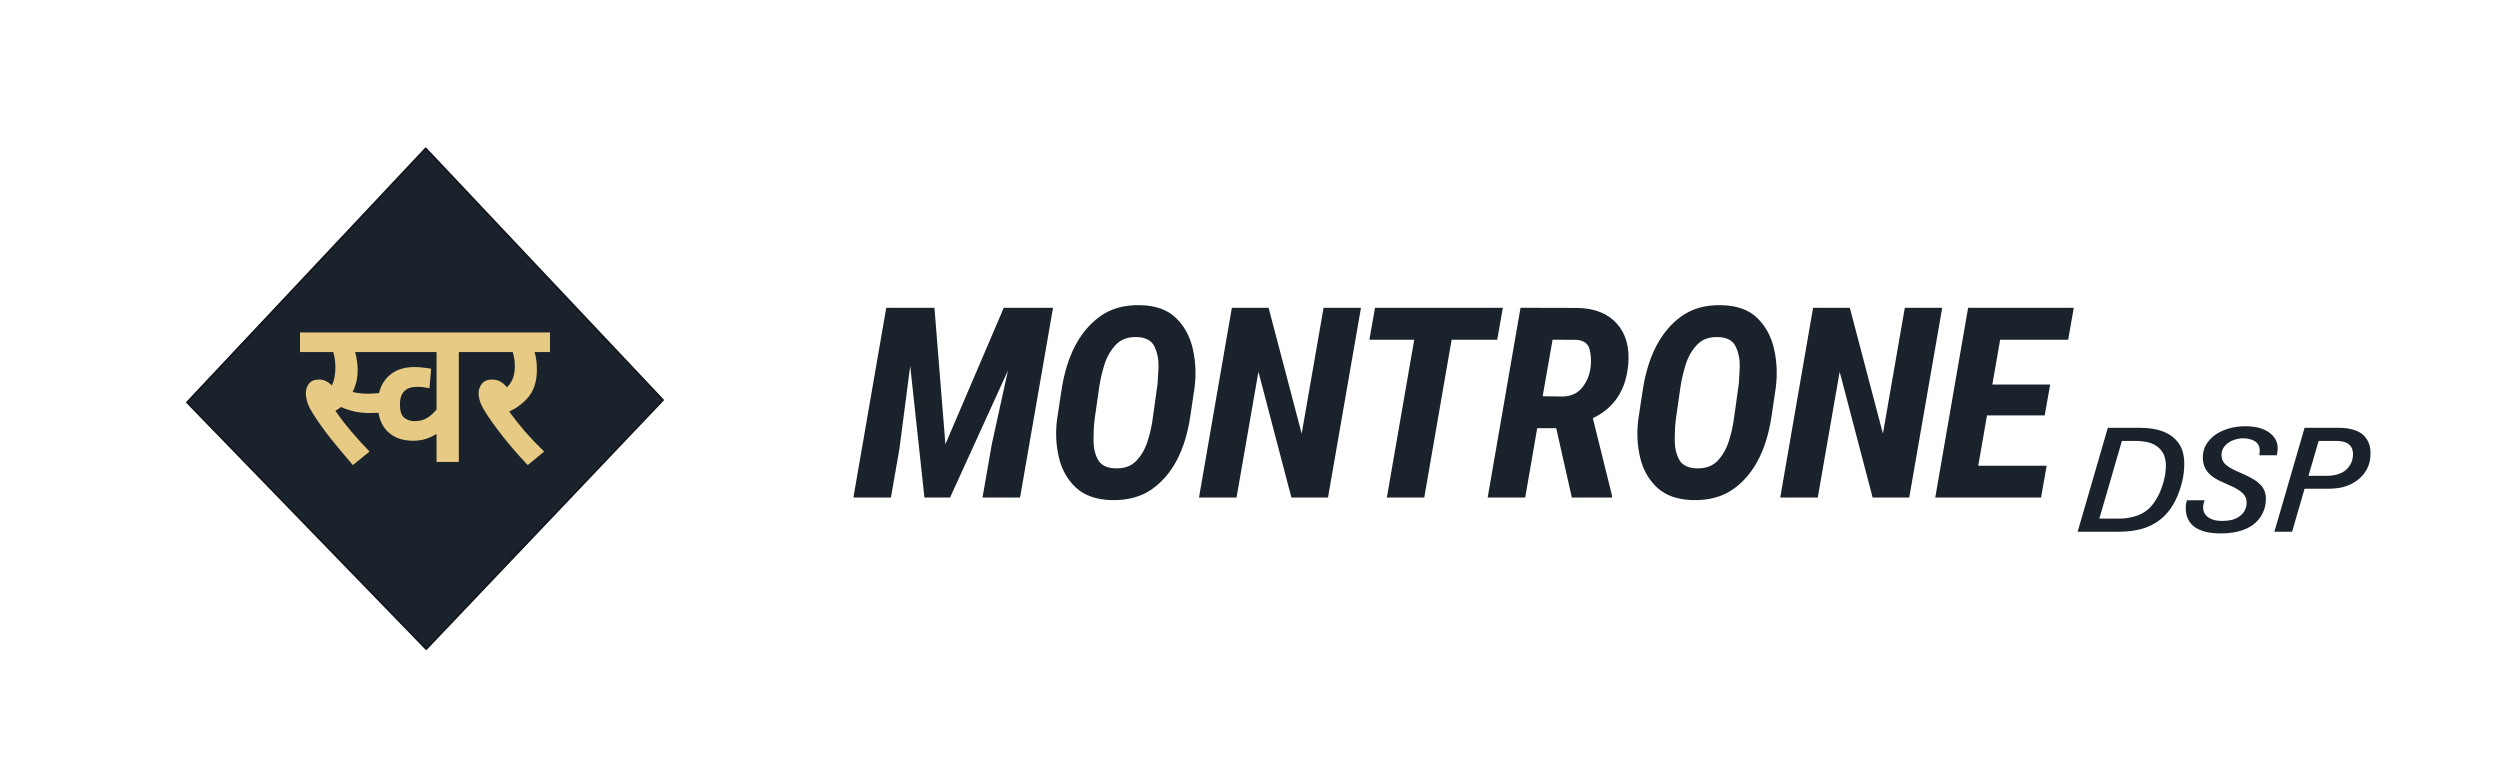
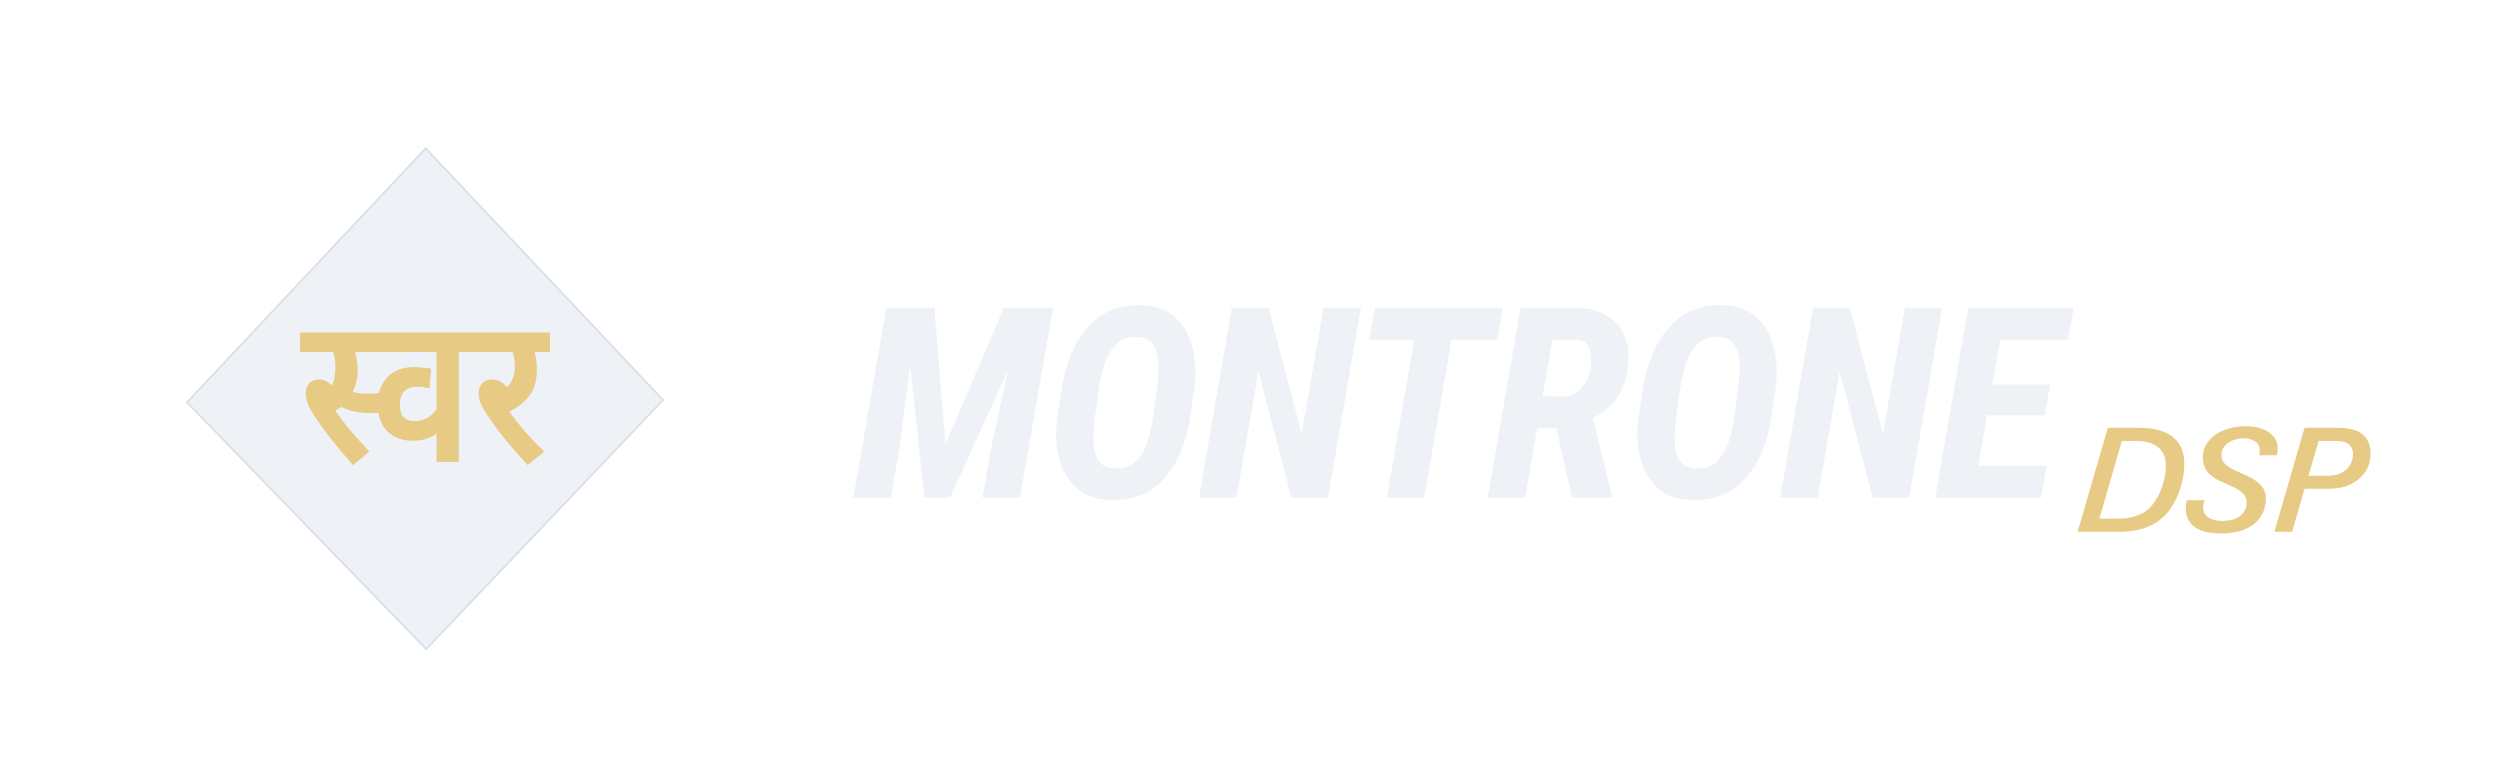
<svg xmlns="http://www.w3.org/2000/svg" viewBox="20 15 1000 310">
  <g transform="translate(60.896,45.896) scale(1.61384)">
    <g transform="translate(21,22.0488) scale(0.541601)">
-       <g transform="translate(-34.04148,336.164) scale(0.1,-0.1)" stroke="#12161c" stroke-width="8" stroke-linejoin="round">
-         <path fill="#1a222c" d="M 1435.3,1151.6 L 2519.2,2291.5 L 1433.0,3443.4 L 340.5,2280.9 Z" />
+       <g transform="translate(-34.04148,336.164) scale(0.1,-0.1)" stroke="#d8dee6" stroke-width="8" stroke-linejoin="round">
+         <path fill="#eef2f7" d="M 1435.3,1151.6 L 2519.2,2291.5 L 1433.0,3443.4 L 340.5,2280.9 Z" />
      </g>
    </g>
  </g>
  <svg x="140.01" y="147.972" width="100" height="53.038" viewBox="93.5 74.5 28.806 15.278" overflow="visible">
    <g transform="translate(-583.43 -185.59)">
      <g transform="matrix(.3 0 0 .3 421.33 203.09)">
        <g transform="matrix(.2665 0 0 .2665 836 159.8)" fill="#e7ca83">
          <path d="m157.2 201.6q7.2 0 13.5-0.6t12.3-2.1l3 27.9q-6.3 1.8-12.6 2.4-6.3 0.3-12.9 0.3-12 0-22.8-2.4-10.8-2.7-18.6-6.3-3.6 3-8.1 5.4 9.6 14.1 22.8 29.7t26.4 29.1l-24 19.5q-19.2-22.2-33-39.6-13.8-17.7-23.7-33.3-6.3-9.6-8.7-17.1t-2.4-13.8q0-7.5 4.5-13.5t14.7-6 18.3 8.7q5.1-10.8 5.1-25.8 0-12.3-3-22.5h-48v-28.2h116.4v28.2h-36.9q1.5 5.1 2.4 11.7 1.2 6.3 1.2 14.1 0 9.9-2.1 18-2.1 7.8-5.1 13.8 10.5 2.4 21.3 2.4zm155.7-60h-24v158.4h-32.1v-40.5q-6.9 4.5-15.3 7.2-8.1 2.7-18.9 2.7-22.8 0-36.6-13.5-13.8-13.8-13.8-39t14.1-39.3q14.1-14.4 38.4-14.4 6.6 0 13.2 0.9 6.6 0.6 11.1 1.5l-2.4 28.2q-3.9-0.9-8.4-1.5-4.2-0.6-9.3-0.6-24.9 0-24.9 25.5 0 13.5 6 18.9 6.3 5.1 14.7 5.1 10.5 0 18.3-4.5 7.8-4.8 13.8-12.3v-82.8h-94.5v-28.2h150.6zm99 143.4-23.7 19.5q-21-22.2-36.9-42.6t-24-33.6q-5.7-9-7.8-15.3-2.1-6.6-2.1-12.3 0-7.2 4.5-13.2 4.8-6.3 15.3-6.3 12 0 21 11.1 11.4-10.5 11.4-29.7 0-11.7-3-21h-57.6v-28.2h111.3v28.2h-22.2q1.5 4.8 2.4 11.1t0.9 14.4q0 23.1-10.8 37.5-10.8 14.1-29.1 22.8 9.6 13.2 22.8 28.8 13.5 15.3 27.6 28.8z" fill="#e7ca83" />
        </g>
      </g>
    </g>
  </svg>
  <g transform="translate(360.947,120.947) scale(1.36842)">
-     <path fill="#1a222c" d="m 27.193,52.423 17.062,-39.876 H 58.652 L 49.017,68 H 38.048 L 40.752,52.461 45.475,30.904 28.564,68 h -7.503 L 16.91,29.533 13.787,53.527 11.273,68 H 0.305 L 9.902,12.547 H 23.994 Z m 72.811,-16.415 -1.219,8.227 Q 96.538,59.202 87.626,65.524 82.865,68.914 75.819,68.762 69.192,68.609 65.422,65.182 61.689,61.754 60.395,56.422 59.1,51.052 59.823,45.225 l 1.295,-8.531 Q 63.403,21.688 72.239,15.175 q 4.837,-3.58 11.959,-3.39 6.741,0.152 10.436,3.771 3.694,3.618 4.913,9.141 1.219,5.484 0.457,11.312 z M 89.492,29.876 q 0.076,-3.39 -1.181,-5.979 -1.257,-2.628 -4.951,-2.78 -4.037,-0.19 -6.322,2.209 -2.285,2.399 -3.39,5.903 -1.066,3.504 -1.523,6.703 l -1.333,9.331 q -0.305,2.59 -0.305,5.865 -0.038,3.275 1.257,5.751 1.333,2.438 4.951,2.59 3.923,0.19 6.17,-2.057 2.247,-2.285 3.352,-5.637 1.104,-3.39 1.523,-6.475 L 89.226,34.637 Z M 148.668,12.547 139.032,68 H 128.33 L 118.694,31.247 112.296,68 h -10.969 l 9.598,-55.453 h 10.74 l 9.674,36.791 6.398,-36.791 z m 2.466,9.331 1.638,-9.331 h 37.362 l -1.638,9.331 H 175.166 L 167.168,68 H 156.237 l 7.998,-46.122 z M 210.31,68 205.739,47.738 h -5.561 L 196.675,68 h -10.969 l 9.598,-55.453 16.758,0.038 q 7.465,0.19 11.388,4.57 3.961,4.38 3.352,11.845 -0.952,11.35 -10.359,15.806 l 5.599,22.585 V 68 Z m -5.637,-46.122 -2.895,16.529 5.713,0.076 q 3.732,-0.038 5.789,-2.552 2.057,-2.514 2.514,-6.018 0.343,-2.666 -0.305,-5.218 -0.647,-2.59 -3.885,-2.78 z m 65.231,14.13 -1.219,8.227 q -2.247,14.968 -11.159,21.29 -4.761,3.39 -11.807,3.237 -6.627,-0.152 -10.397,-3.58 -3.732,-3.428 -5.027,-8.76 Q 229,51.052 229.724,45.225 l 1.295,-8.531 q 2.285,-15.006 11.121,-21.519 4.837,-3.58 11.959,-3.39 6.741,0.152 10.436,3.771 3.694,3.618 4.913,9.141 1.219,5.484 0.457,11.312 z m -10.512,-6.132 q 0.076,-3.39 -1.181,-5.979 -1.257,-2.628 -4.951,-2.78 -4.037,-0.19 -6.322,2.209 -2.285,2.399 -3.39,5.903 -1.066,3.504 -1.523,6.703 l -1.333,9.331 q -0.305,2.59 -0.305,5.865 -0.038,3.275 1.257,5.751 1.333,2.438 4.951,2.59 3.923,0.19 6.17,-2.057 2.247,-2.285 3.352,-5.637 1.104,-3.39 1.523,-6.475 l 1.485,-10.664 z M 318.568,12.547 308.933,68 H 298.23 L 288.595,31.247 282.196,68 h -10.969 l 9.598,-55.453 h 10.74 l 9.674,36.791 6.398,-36.791 z M 316.54,68 326.138,12.547 h 30.888 l -1.638,9.331 h -19.881 l -2.285,13.102 h 16.91 l -1.6,9.026 h -16.872 l -2.552,14.701 h 19.995 L 347.466,68 Z" />
-     <path fill="#1a222c" d="m 389.323,58.176 q 0,2.898 -0.714,5.586 -0.672,2.646 -1.848,5.04 -1.344,2.772 -3.444,4.788 -2.1,1.974 -4.872,3.066 -1.722,0.672 -3.822,1.008 -2.058,0.336 -4.662,0.336 h -11.802 l 8.82,-30.366 h 9.45 q 2.1,0 3.99,0.336 1.932,0.336 3.528,1.092 2.52,1.176 3.948,3.402 1.428,2.184 1.428,5.712 z m -5.376,0.462 q 0,-2.268 -0.924,-3.78 -0.924,-1.554 -2.646,-2.394 -1.092,-0.546 -2.436,-0.756 -1.344,-0.252 -2.814,-0.252 h -4.032 l -6.594,22.722 h 4.41 q 1.848,0 3.024,-0.084 1.218,-0.126 2.352,-0.42 2.562,-0.63 4.284,-2.058 1.764,-1.47 3.108,-4.074 1.05,-2.016 1.638,-4.326 0.63,-2.31 0.63,-4.578 z m 32.684,-5.04 q 0,0.588 -0.084,1.092 -0.042,0.462 -0.168,0.966 h -5.124 q 0.126,-0.63 0.126,-1.344 0,-1.848 -1.386,-2.73 -1.344,-0.882 -3.486,-0.882 -1.218,0 -2.352,0.378 -1.134,0.336 -2.016,0.966 -0.882,0.63 -1.428,1.554 -0.504,0.882 -0.504,2.016 0,1.512 1.008,2.562 1.008,1.008 3.108,1.974 l 2.814,1.26 q 3.192,1.428 4.62,3.024 1.428,1.596 1.428,3.906 0,2.436 -1.008,4.368 -0.966,1.89 -2.646,3.192 -1.806,1.344 -4.242,1.974 -2.436,0.63 -5.334,0.63 -4.956,0 -7.602,-1.89 -2.604,-1.89 -2.604,-5.586 0,-1.134 0.336,-2.226 h 5.166 q -0.42,1.176 -0.42,2.016 0,1.05 0.42,1.806 0.462,0.756 1.218,1.26 0.756,0.504 1.764,0.756 1.008,0.21 2.142,0.21 1.596,0 2.982,-0.336 1.386,-0.378 2.394,-1.218 0.84,-0.672 1.302,-1.638 0.504,-0.966 0.504,-2.184 0,-1.596 -1.134,-2.688 -1.134,-1.092 -2.94,-1.932 l -2.982,-1.344 q -1.302,-0.546 -2.352,-1.218 -1.05,-0.672 -1.806,-1.512 -0.756,-0.882 -1.176,-1.974 -0.42,-1.092 -0.42,-2.52 0,-2.142 1.008,-3.822 1.05,-1.68 2.73,-2.856 1.722,-1.176 3.948,-1.806 2.268,-0.63 4.704,-0.63 4.494,0 6.972,1.806 2.52,1.806 2.52,4.62 z m 27.14,1.47 q 0,2.898 -1.302,5.082 -1.302,2.142 -3.57,3.486 -1.554,0.924 -3.444,1.386 -1.848,0.42 -4.242,0.42 h -6.72 L 420.839,78 h -5.166 l 8.82,-30.366 h 10.248 q 1.89,0 3.486,0.42 1.638,0.378 2.856,1.218 1.26,0.924 1.974,2.352 0.714,1.428 0.714,3.444 z m -5.124,0.252 q 0,-2.142 -1.596,-3.15 -1.176,-0.714 -3.612,-0.714 h -4.83 l -2.982,10.206 h 5.25 q 3.36,0 5.334,-1.428 1.092,-0.798 1.764,-2.058 0.672,-1.26 0.672,-2.856 z" />
+     <path fill="#eef2f7" d="m 27.193,52.423 17.062,-39.876 H 58.652 L 49.017,68 H 38.048 L 40.752,52.461 45.475,30.904 28.564,68 h -7.503 L 16.91,29.533 13.787,53.527 11.273,68 H 0.305 L 9.902,12.547 H 23.994 Z m 72.811,-16.415 -1.219,8.227 Q 96.538,59.202 87.626,65.524 82.865,68.914 75.819,68.762 69.192,68.609 65.422,65.182 61.689,61.754 60.395,56.422 59.1,51.052 59.823,45.225 l 1.295,-8.531 Q 63.403,21.688 72.239,15.175 q 4.837,-3.58 11.959,-3.39 6.741,0.152 10.436,3.771 3.694,3.618 4.913,9.141 1.219,5.484 0.457,11.312 z M 89.492,29.876 q 0.076,-3.39 -1.181,-5.979 -1.257,-2.628 -4.951,-2.78 -4.037,-0.19 -6.322,2.209 -2.285,2.399 -3.39,5.903 -1.066,3.504 -1.523,6.703 l -1.333,9.331 q -0.305,2.59 -0.305,5.865 -0.038,3.275 1.257,5.751 1.333,2.438 4.951,2.59 3.923,0.19 6.17,-2.057 2.247,-2.285 3.352,-5.637 1.104,-3.39 1.523,-6.475 L 89.226,34.637 Z M 148.668,12.547 139.032,68 H 128.33 L 118.694,31.247 112.296,68 h -10.969 l 9.598,-55.453 h 10.74 l 9.674,36.791 6.398,-36.791 z m 2.466,9.331 1.638,-9.331 h 37.362 l -1.638,9.331 H 175.166 L 167.168,68 H 156.237 l 7.998,-46.122 z M 210.31,68 205.739,47.738 h -5.561 L 196.675,68 h -10.969 l 9.598,-55.453 16.758,0.038 q 7.465,0.19 11.388,4.57 3.961,4.38 3.352,11.845 -0.952,11.35 -10.359,15.806 l 5.599,22.585 V 68 Z m -5.637,-46.122 -2.895,16.529 5.713,0.076 q 3.732,-0.038 5.789,-2.552 2.057,-2.514 2.514,-6.018 0.343,-2.666 -0.305,-5.218 -0.647,-2.59 -3.885,-2.78 z m 65.231,14.13 -1.219,8.227 q -2.247,14.968 -11.159,21.29 -4.761,3.39 -11.807,3.237 -6.627,-0.152 -10.397,-3.58 -3.732,-3.428 -5.027,-8.76 Q 229,51.052 229.724,45.225 l 1.295,-8.531 q 2.285,-15.006 11.121,-21.519 4.837,-3.58 11.959,-3.39 6.741,0.152 10.436,3.771 3.694,3.618 4.913,9.141 1.219,5.484 0.457,11.312 z m -10.512,-6.132 q 0.076,-3.39 -1.181,-5.979 -1.257,-2.628 -4.951,-2.78 -4.037,-0.19 -6.322,2.209 -2.285,2.399 -3.39,5.903 -1.066,3.504 -1.523,6.703 l -1.333,9.331 q -0.305,2.59 -0.305,5.865 -0.038,3.275 1.257,5.751 1.333,2.438 4.951,2.59 3.923,0.19 6.17,-2.057 2.247,-2.285 3.352,-5.637 1.104,-3.39 1.523,-6.475 l 1.485,-10.664 z M 318.568,12.547 308.933,68 H 298.23 L 288.595,31.247 282.196,68 h -10.969 l 9.598,-55.453 h 10.74 l 9.674,36.791 6.398,-36.791 z M 316.54,68 326.138,12.547 h 30.888 l -1.638,9.331 h -19.881 l -2.285,13.102 h 16.91 l -1.6,9.026 h -16.872 l -2.552,14.701 h 19.995 L 347.466,68 Z" />
+     <path fill="#e7ca83" d="m 389.323,58.176 q 0,2.898 -0.714,5.586 -0.672,2.646 -1.848,5.04 -1.344,2.772 -3.444,4.788 -2.1,1.974 -4.872,3.066 -1.722,0.672 -3.822,1.008 -2.058,0.336 -4.662,0.336 h -11.802 l 8.82,-30.366 h 9.45 q 2.1,0 3.99,0.336 1.932,0.336 3.528,1.092 2.52,1.176 3.948,3.402 1.428,2.184 1.428,5.712 z m -5.376,0.462 q 0,-2.268 -0.924,-3.78 -0.924,-1.554 -2.646,-2.394 -1.092,-0.546 -2.436,-0.756 -1.344,-0.252 -2.814,-0.252 h -4.032 l -6.594,22.722 h 4.41 q 1.848,0 3.024,-0.084 1.218,-0.126 2.352,-0.42 2.562,-0.63 4.284,-2.058 1.764,-1.47 3.108,-4.074 1.05,-2.016 1.638,-4.326 0.63,-2.31 0.63,-4.578 z m 32.684,-5.04 q 0,0.588 -0.084,1.092 -0.042,0.462 -0.168,0.966 h -5.124 q 0.126,-0.63 0.126,-1.344 0,-1.848 -1.386,-2.73 -1.344,-0.882 -3.486,-0.882 -1.218,0 -2.352,0.378 -1.134,0.336 -2.016,0.966 -0.882,0.63 -1.428,1.554 -0.504,0.882 -0.504,2.016 0,1.512 1.008,2.562 1.008,1.008 3.108,1.974 l 2.814,1.26 q 3.192,1.428 4.62,3.024 1.428,1.596 1.428,3.906 0,2.436 -1.008,4.368 -0.966,1.89 -2.646,3.192 -1.806,1.344 -4.242,1.974 -2.436,0.63 -5.334,0.63 -4.956,0 -7.602,-1.89 -2.604,-1.89 -2.604,-5.586 0,-1.134 0.336,-2.226 h 5.166 q -0.42,1.176 -0.42,2.016 0,1.05 0.42,1.806 0.462,0.756 1.218,1.26 0.756,0.504 1.764,0.756 1.008,0.21 2.142,0.21 1.596,0 2.982,-0.336 1.386,-0.378 2.394,-1.218 0.84,-0.672 1.302,-1.638 0.504,-0.966 0.504,-2.184 0,-1.596 -1.134,-2.688 -1.134,-1.092 -2.94,-1.932 l -2.982,-1.344 q -1.302,-0.546 -2.352,-1.218 -1.05,-0.672 -1.806,-1.512 -0.756,-0.882 -1.176,-1.974 -0.42,-1.092 -0.42,-2.52 0,-2.142 1.008,-3.822 1.05,-1.68 2.73,-2.856 1.722,-1.176 3.948,-1.806 2.268,-0.63 4.704,-0.63 4.494,0 6.972,1.806 2.52,1.806 2.52,4.62 z m 27.14,1.47 q 0,2.898 -1.302,5.082 -1.302,2.142 -3.57,3.486 -1.554,0.924 -3.444,1.386 -1.848,0.42 -4.242,0.42 h -6.72 L 420.839,78 h -5.166 l 8.82,-30.366 h 10.248 q 1.89,0 3.486,0.42 1.638,0.378 2.856,1.218 1.26,0.924 1.974,2.352 0.714,1.428 0.714,3.444 z m -5.124,0.252 q 0,-2.142 -1.596,-3.15 -1.176,-0.714 -3.612,-0.714 h -4.83 l -2.982,10.206 h 5.25 q 3.36,0 5.334,-1.428 1.092,-0.798 1.764,-2.058 0.672,-1.26 0.672,-2.856 z" />
  </g>
</svg>
